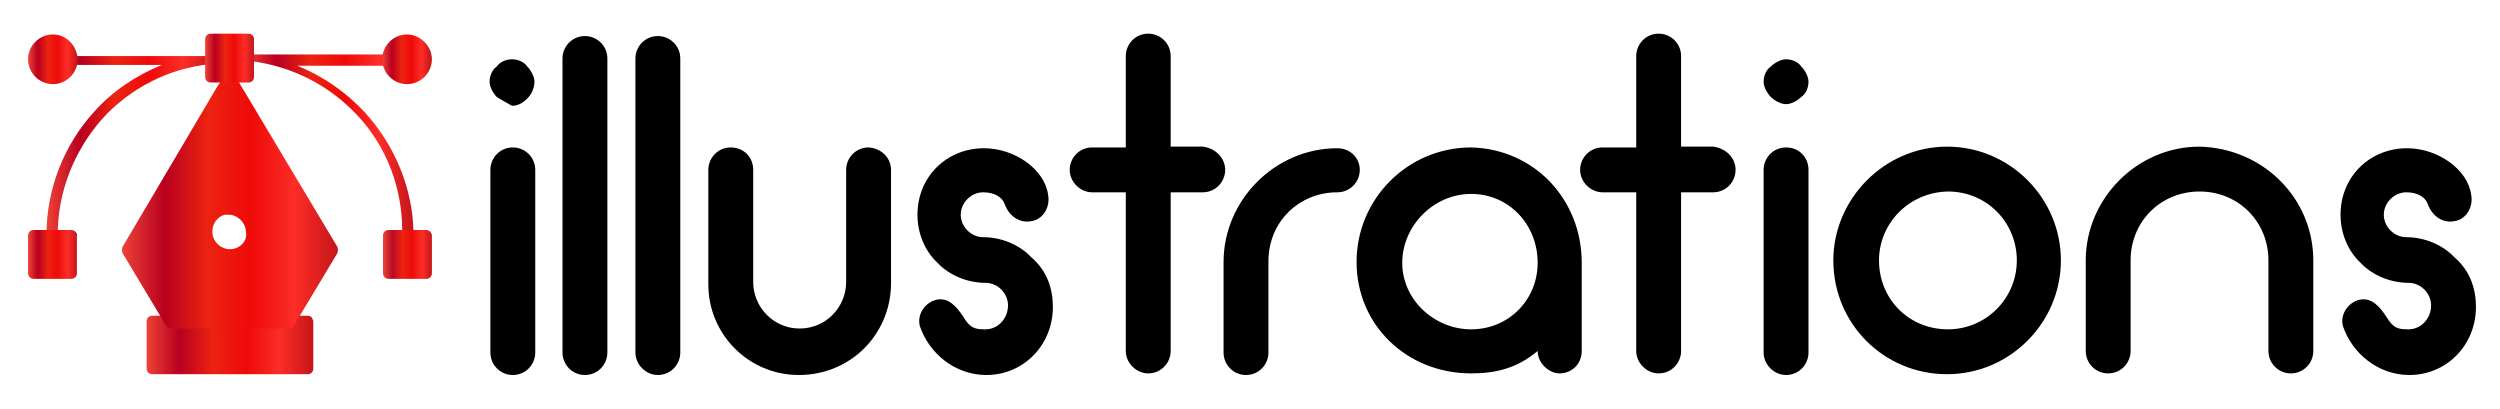
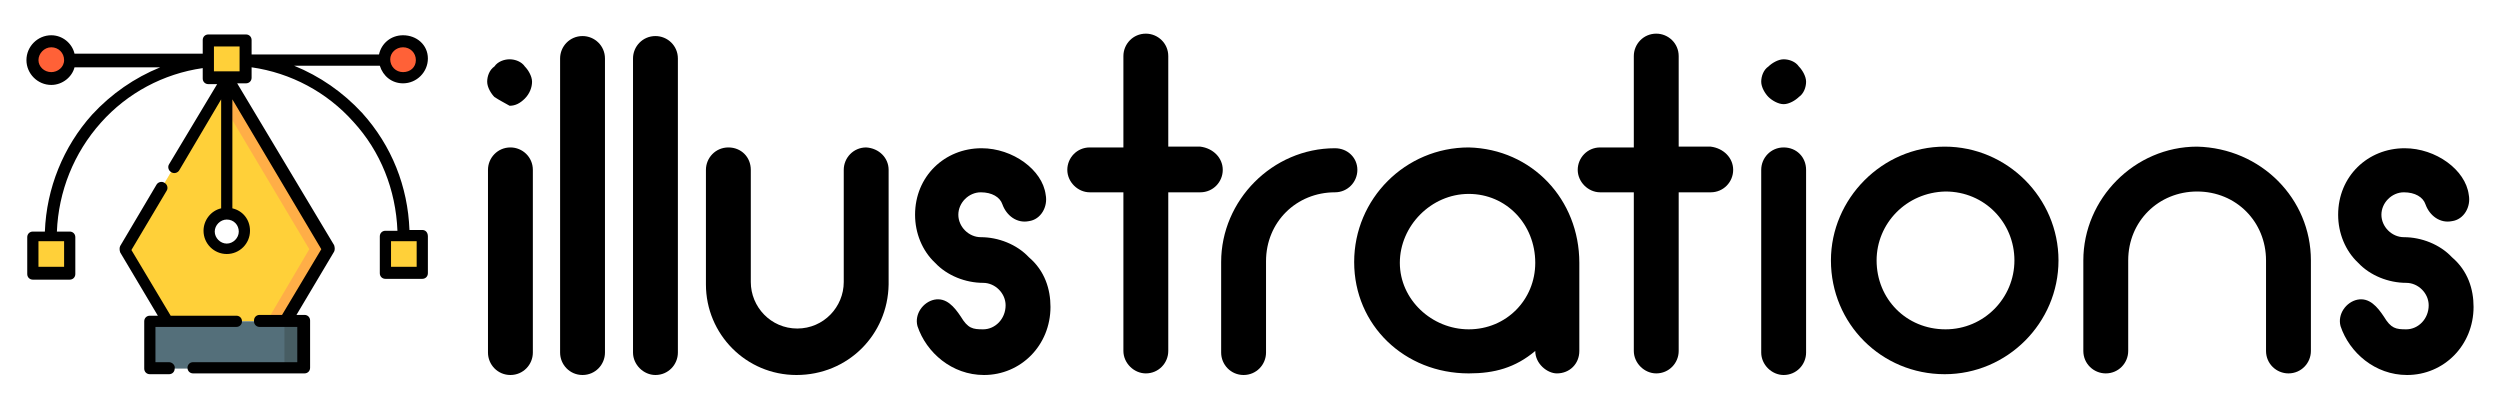
- <svg xmlns="http://www.w3.org/2000/svg" width="312" height="51" version="1.1" id="Layer_1" x="0px" y="0px" viewBox="0 0 312 51" style="enable-background:new 0 0 312 51;" xml:space="preserve">
-   <style type="text/css">
- 	.st0{fill:url(#SVGID_1_);}
- 	.st1{fill:url(#SVGID_2_);}
- 	.st2{fill:url(#SVGID_3_);}
- 	.st3{fill:url(#SVGID_4_);}
- 	.st4{fill:url(#SVGID_5_);}
- 	.st5{fill:url(#SVGID_6_);}
- 	.st6{fill:url(#SVGID_7_);}
- 	.st7{fill:url(#SVGID_8_);}
- 	.st8{fill:url(#SVGID_9_);}
- 	</style>
-   <path id="svg_1" d="M62,12.1c-0.4-0.4-0.9-1.2-0.9-1.9s0.3-1.5,0.9-1.9c0.4-0.6,1.2-0.9,1.9-0.9c0.7,0,1.5,0.3,1.9,0.9  c0.4,0.4,0.9,1.2,0.9,1.9s-0.3,1.5-0.9,2.1s-1.2,0.9-1.9,0.9C63.2,12.8,62.6,12.5,62,12.1z M61.2,44V21.2c0-1.5,1.2-2.8,2.8-2.8  c1.5,0,2.8,1.2,2.8,2.8V44c0,1.5-1.2,2.8-2.8,2.8C62.4,46.8,61.2,45.5,61.2,44z" />
-   <path id="svg_2" d="M70.2,44V7.3c0-1.5,1.2-2.8,2.8-2.8c1.5,0,2.8,1.2,2.8,2.8V44c0,1.5-1.2,2.8-2.8,2.8  C71.4,46.8,70.2,45.5,70.2,44z" />
-   <path id="svg_3" d="M79.3,44V7.3c0-1.5,1.2-2.8,2.8-2.8c1.5,0,2.8,1.2,2.8,2.8V44c0,1.5-1.2,2.8-2.8,2.8  C80.6,46.8,79.3,45.5,79.3,44z" />
-   <path id="svg_4" d="M111.2,21.2v14.2v0.1c-0.1,6.3-5.1,11.3-11.5,11.3c-6.3,0-11.3-5.1-11.3-11.3v-0.1V21.2c0-1.5,1.2-2.8,2.8-2.8  s2.8,1.2,2.8,2.8v14c0,3.1,2.5,5.8,5.8,5.8c3.3,0,5.8-2.7,5.8-5.8v-14c0-1.5,1.2-2.8,2.8-2.8C110,18.5,111.2,19.7,111.2,21.2  L111.2,21.2z" />
-   <path id="svg_5" d="M131.4,38.3c0,4.8-3.7,8.5-8.3,8.5c-4,0-7.2-2.8-8.3-6.1c-0.4-1.5,0.7-3,2.1-3.3c1.5-0.3,2.5,0.9,3.3,2.1  c0.9,1.5,1.5,1.6,2.8,1.6c1.5,0,2.8-1.3,2.8-3c0-1.5-1.3-2.8-2.8-2.8c-2.2,0-4.5-0.9-6-2.5c-1.6-1.5-2.5-3.7-2.5-6  c0-4.8,3.7-8.3,8.3-8.3c3.9,0,7.6,2.7,8,5.8c0.3,1.5-0.6,3.1-2.1,3.3c-1.5,0.3-2.8-0.7-3.3-2.1c-0.3-0.9-1.3-1.5-2.7-1.5  c-1.5,0-2.8,1.3-2.8,2.8c0,1.5,1.3,2.8,2.8,2.8c2.2,0,4.5,0.9,6,2.5C130.7,33.8,131.4,36.1,131.4,38.3L131.4,38.3L131.4,38.3z" />
-   <path id="svg_6" d="M152.9,21.2c0,1.5-1.2,2.8-2.8,2.8h-4v19.8c0,1.5-1.2,2.8-2.8,2.8c-1.5,0-2.8-1.3-2.8-2.8V24h-4.2  c-1.5,0-2.8-1.3-2.8-2.8c0-1.5,1.2-2.8,2.8-2.8h4.2V7c0-1.5,1.2-2.8,2.8-2.8c1.5,0,2.8,1.2,2.8,2.8v11.3h4  C151.7,18.5,152.9,19.7,152.9,21.2z" />
-   <path id="svg_7" d="M169.7,21.2c0,1.5-1.2,2.8-2.8,2.8c-4.8,0-8.6,3.7-8.6,8.6V44c0,1.5-1.2,2.8-2.8,2.8s-2.8-1.3-2.8-2.8V32.7  c0-7.7,6.4-14.2,14.2-14.2C168.5,18.5,169.7,19.7,169.7,21.2L169.7,21.2L169.7,21.2z" />
-   <path id="svg_8" d="M197.4,32.8v11c0,1.6-1.2,2.8-2.8,2.8c-1.2,0-2.7-1.2-2.7-2.8c-2.5,2.1-5.1,2.8-8.3,2.8c-8,0-14.3-6-14.3-13.9  s6.4-14.3,14.3-14.3C191.5,18.6,197.4,24.9,197.4,32.8C197.4,32.8,197.4,32.8,197.4,32.8z M191.9,32.8c0-4.8-3.6-8.6-8.3-8.6  s-8.6,4-8.6,8.6s4,8.3,8.6,8.3C188.3,41.1,191.9,37.4,191.9,32.8z" />
-   <path id="svg_9" d="M216.6,21.2c0,1.5-1.2,2.8-2.8,2.8h-4v19.8c0,1.5-1.2,2.8-2.8,2.8c-1.5,0-2.8-1.3-2.8-2.8V24h-4.2  c-1.5,0-2.8-1.3-2.8-2.8c0-1.5,1.2-2.8,2.8-2.8h4.2V7c0-1.5,1.2-2.8,2.8-2.8c1.5,0,2.8,1.2,2.8,2.8v11.3h4  C215.4,18.5,216.6,19.7,216.6,21.2z" />
-   <path id="svg_10" d="M221,12.1c-0.4-0.4-0.9-1.2-0.9-1.9s0.3-1.5,0.9-1.9c0.4-0.4,1.2-0.9,1.9-0.9s1.5,0.3,1.9,0.9  c0.4,0.4,0.9,1.2,0.9,1.9s-0.3,1.5-0.9,1.9c-0.4,0.4-1.2,0.9-1.9,0.9S221.4,12.5,221,12.1z M220.1,44V21.2c0-1.5,1.2-2.8,2.8-2.8  s2.8,1.2,2.8,2.8V44c0,1.5-1.2,2.8-2.8,2.8C221.4,46.8,220.1,45.5,220.1,44z" />
-   <path id="svg_11" d="M228.8,32.5c0-7.7,6.4-14.2,14.2-14.2s14.2,6.4,14.2,14.2s-6.4,14.2-14.2,14.2  C235.1,46.7,228.8,40.4,228.8,32.5z M234.5,32.5c0,4.8,3.7,8.6,8.6,8.6c4.8,0,8.6-3.9,8.6-8.6s-3.7-8.6-8.6-8.6  C238.2,24,234.5,27.9,234.5,32.5z" />
-   <path id="svg_12" d="M288.7,32.5v11.3c0,1.5-1.2,2.8-2.8,2.8c-1.5,0-2.8-1.2-2.8-2.8V32.5c0-4.8-3.7-8.6-8.6-8.6  c-4.8,0-8.6,3.7-8.6,8.6v11.3c0,1.5-1.2,2.8-2.8,2.8c-1.5,0-2.8-1.2-2.8-2.8V32.5c0-7.7,6.4-14.2,14.2-14.2  C282.5,18.5,288.7,24.8,288.7,32.5L288.7,32.5z" />
-   <path id="svg_13" d="M309,38.3c0,4.8-3.7,8.5-8.3,8.5c-4,0-7.2-2.8-8.3-6.1c-0.4-1.5,0.7-3,2.1-3.3c1.5-0.3,2.5,0.9,3.3,2.1  c0.9,1.5,1.5,1.6,2.8,1.6c1.5,0,2.8-1.3,2.8-3c0-1.5-1.3-2.8-2.8-2.8c-2.2,0-4.5-0.9-6-2.5c-1.6-1.5-2.5-3.7-2.5-6  c0-4.8,3.7-8.3,8.3-8.3c3.9,0,7.6,2.7,8,5.8c0.3,1.5-0.6,3.1-2.1,3.3c-1.5,0.3-2.8-0.7-3.3-2.1c-0.3-0.9-1.3-1.5-2.7-1.5  c-1.5,0-2.8,1.3-2.8,2.8c0,1.5,1.3,2.8,2.8,2.8c2.2,0,4.5,0.9,6,2.5C308.3,33.8,309,36.1,309,38.3L309,38.3L309,38.3z" />
-   <linearGradient id="SVGID_1_" gradientUnits="userSpaceOnUse" x1="30.289" y1="18.449" x2="51.549" y2="18.449">
-     <stop offset="0" style="stop-color:#EE4337" />
-     <stop offset="0.2" style="stop-color:#B8001F" />
-     <stop offset="0.4" style="stop-color:#EC2311" />
-     <stop offset="0.6" style="stop-color:#EE0A09" />
-     <stop offset="0.8" style="stop-color:#FC2D27" />
-     <stop offset="1" style="stop-color:#C5151A" />
-   </linearGradient>
-   <path class="st0" d="M45.6,14.1c-2.4-2.6-5.3-4.6-8.5-5.9h11.3c0.4,0,0.7-0.3,0.7-0.7c0-0.4-0.3-0.7-0.7-0.7H31c-0.1,0-0.1,0-0.2,0  h0c0,0,0,0-0.1,0s0,0,0,0c0,0,0,0,0,0c0,0,0,0,0,0c0,0,0,0,0,0c0,0,0,0,0,0c0,0,0,0,0,0c0,0,0,0,0,0c0,0,0,0,0,0c0,0,0,0,0,0  c0,0,0,0,0,0c0,0,0,0,0,0c0,0,0,0,0,0c0,0,0,0,0,0c0,0,0,0,0,0c0,0,0,0,0,0c0,0,0,0,0,0c0,0,0,0,0,0c0,0,0,0,0,0c0,0,0,0,0,0  c0,0,0,0,0,0c0,0,0,0,0,0c0,0,0,0,0,0c0,0,0,0,0,0.1c0,0,0,0,0,0l0,0c0,0,0,0,0,0c0,0,0,0,0,0l0,0l0,0c0,0,0,0,0,0.1c0,0,0,0,0,0  c0,0,0,0,0,0.1c0,0,0,0,0,0c0,0,0,0,0,0c0,0,0,0,0,0.1c0,0,0,0,0,0c0,0,0,0,0,0.1v0c0,0,0,0,0,0.1c0,0,0,0,0,0c0,0,0,0,0,0.1  c0,0,0,0,0,0c0,0,0,0,0,0c0,0,0,0,0,0c0,0,0,0,0,0l0,0c0,0,0,0,0,0l0,0c0,0,0,0,0.1,0c0,0,0,0,0,0c0.1,0,0.2,0.1,0.3,0.1  c5.2,0.6,10,3,13.6,6.9c3.6,3.9,5.5,9,5.5,14.4c0,0.4,0.3,0.7,0.7,0.7c0.4,0,0.7-0.3,0.7-0.7C51.5,23.7,49.4,18.3,45.6,14.1z" />
-   <linearGradient id="SVGID_2_" gradientUnits="userSpaceOnUse" x1="5.805" y1="18.417" x2="27.088" y2="18.417">
-     <stop offset="0" style="stop-color:#EE4337" />
-     <stop offset="0.2" style="stop-color:#B8001F" />
-     <stop offset="0.4" style="stop-color:#EC2311" />
-     <stop offset="0.6" style="stop-color:#EE0A09" />
-     <stop offset="0.8" style="stop-color:#FC2D27" />
-     <stop offset="1" style="stop-color:#C5151A" />
-   </linearGradient>
-   <path class="st1" d="M26.9,7.9C26.9,7.9,26.9,7.9,26.9,7.9C27,7.8,27,7.8,26.9,7.9C27,7.8,27,7.8,27,7.8c0,0,0,0,0,0c0,0,0,0,0-0.1  c0,0,0,0,0,0c0,0,0,0,0,0c0,0,0,0,0,0c0,0,0,0,0,0c0,0,0,0,0-0.1c0,0,0,0,0,0c0,0,0-0.1,0-0.1v0l0,0c0,0,0,0,0,0c0,0,0,0,0,0  c0,0,0,0,0-0.1c0,0,0,0,0,0c0,0,0,0,0-0.1l0,0c0-0.1-0.1-0.2-0.2-0.3l0,0c0,0,0,0-0.1,0c0,0,0,0,0,0c0,0,0,0,0,0l0,0c0,0,0,0-0.1,0  c0,0,0,0,0,0c0,0,0,0-0.1,0h0c-0.1,0-0.2,0-0.2,0H8.9C8.5,6.7,8.2,7,8.2,7.4c0,0.4,0.3,0.7,0.7,0.7h11.3c-3.2,1.3-6.2,3.3-8.5,5.9  c-3.8,4.2-5.9,9.7-5.9,15.3c0,0.4,0.3,0.7,0.7,0.7s0.7-0.3,0.7-0.7c0-5.3,2-10.4,5.5-14.4c3.5-3.9,8.4-6.4,13.6-6.9  c0.1,0,0.2,0,0.3-0.1c0,0,0,0,0,0c0,0,0,0,0.1,0l0,0c0,0,0,0,0,0l0,0C26.8,7.9,26.8,7.9,26.9,7.9L26.9,7.9  C26.9,7.9,26.9,7.9,26.9,7.9C26.9,7.9,26.9,7.9,26.9,7.9z" />
-   <linearGradient id="SVGID_3_" gradientUnits="userSpaceOnUse" x1="3.513" y1="7.365" x2="9.655" y2="7.365">
-     <stop offset="0" style="stop-color:#EE4337" />
-     <stop offset="0.2" style="stop-color:#B8001F" />
-     <stop offset="0.4" style="stop-color:#EC2311" />
-     <stop offset="0.6" style="stop-color:#EE0A09" />
-     <stop offset="0.8" style="stop-color:#FC2D27" />
-     <stop offset="1" style="stop-color:#C5151A" />
-   </linearGradient>
-   <path class="st2" d="M6.6,4.3c-1.7,0-3.1,1.4-3.1,3.1c0,1.7,1.4,3.1,3.1,3.1s3.1-1.4,3.1-3.1C9.6,5.7,8.3,4.3,6.6,4.3z" />
-   <linearGradient id="SVGID_4_" gradientUnits="userSpaceOnUse" x1="47.689" y1="7.365" x2="53.831" y2="7.365">
-     <stop offset="0" style="stop-color:#EE4337" />
-     <stop offset="0.2" style="stop-color:#B8001F" />
-     <stop offset="0.4" style="stop-color:#EC2311" />
-     <stop offset="0.6" style="stop-color:#EE0A09" />
-     <stop offset="0.8" style="stop-color:#FC2D27" />
-     <stop offset="1" style="stop-color:#C5151A" />
-   </linearGradient>
-   <path class="st3" d="M50.8,4.3c-1.7,0-3.1,1.4-3.1,3.1s1.4,3.1,3.1,3.1c1.7,0,3.1-1.4,3.1-3.1S52.4,4.3,50.8,4.3z" />
-   <linearGradient id="SVGID_5_" gradientUnits="userSpaceOnUse" x1="3.513" y1="31.788" x2="9.645" y2="31.788">
-     <stop offset="0" style="stop-color:#EE4337" />
-     <stop offset="0.2" style="stop-color:#B8001F" />
-     <stop offset="0.4" style="stop-color:#EC2311" />
-     <stop offset="0.6" style="stop-color:#EE0A09" />
-     <stop offset="0.8" style="stop-color:#FC2D27" />
-     <stop offset="1" style="stop-color:#C5151A" />
-   </linearGradient>
-   <path class="st4" d="M8.9,28.7H4.2c-0.4,0-0.7,0.3-0.7,0.7v4.7c0,0.4,0.3,0.7,0.7,0.7h4.7c0.4,0,0.7-0.3,0.7-0.7v-4.7  C9.7,29.1,9.3,28.7,8.9,28.7z" />
-   <linearGradient id="SVGID_6_" gradientUnits="userSpaceOnUse" x1="47.775" y1="31.788" x2="53.907" y2="31.788">
-     <stop offset="0" style="stop-color:#EE4437" />
-     <stop offset="0.2" style="stop-color:#B80B26" />
-     <stop offset="0.4" style="stop-color:#EC2411" />
-     <stop offset="0.6" style="stop-color:#EE0B09" />
-     <stop offset="0.8" style="stop-color:#FC2E27" />
-     <stop offset="1" style="stop-color:#C51518" />
-   </linearGradient>
-   <path class="st5" d="M53.2,28.7h-4.7c-0.4,0-0.7,0.3-0.7,0.7v4.7c0,0.4,0.3,0.7,0.7,0.7h4.7c0.4,0,0.7-0.3,0.7-0.7v-4.7  C53.9,29.1,53.6,28.7,53.2,28.7z" />
-   <linearGradient id="SVGID_7_" gradientUnits="userSpaceOnUse" x1="18.252" y1="43.111" x2="39.081" y2="43.111">
-     <stop offset="0" style="stop-color:#EE4337" />
-     <stop offset="0.2" style="stop-color:#B8001F" />
-     <stop offset="0.4" style="stop-color:#EC2311" />
-     <stop offset="0.6" style="stop-color:#EE0A09" />
-     <stop offset="0.8" style="stop-color:#FC2D27" />
-     <stop offset="1" style="stop-color:#C5151A" />
-   </linearGradient>
-   <path class="st6" d="M38.9,39.6c-0.1-0.1-0.3-0.2-0.5-0.2h-2.5H19c-0.4,0-0.7,0.3-0.7,0.7v5.9c0,0.4,0.3,0.7,0.7,0.7h16.9v0h2.5  c0.4,0,0.7-0.3,0.7-0.7v-5.9C39.1,40,39,39.8,38.9,39.6z" />
-   <linearGradient id="SVGID_8_" gradientUnits="userSpaceOnUse" x1="15.152" y1="24.927" x2="42.181" y2="24.927">
-     <stop offset="0" style="stop-color:#EE4337" />
-     <stop offset="0.2" style="stop-color:#B8001F" />
-     <stop offset="0.4" style="stop-color:#EC2311" />
-     <stop offset="0.6" style="stop-color:#EE0A09" />
-     <stop offset="0.8" style="stop-color:#FC2D27" />
-     <stop offset="1" style="stop-color:#C5151A" />
-   </linearGradient>
-   <path class="st7" d="M42.1,30.8L29.3,9.4c0,0,0,0,0,0c0,0,0,0,0,0c0,0,0,0,0,0c0,0,0,0,0-0.1c0,0,0,0,0,0c0,0,0,0-0.1-0.1l0,0  c0,0,0,0-0.1,0c0,0,0,0,0,0c0,0,0,0,0,0c0,0,0,0,0,0l0,0C29,9,29,9,29,9c0,0,0,0,0,0c0,0-0.1,0-0.1,0c0,0,0,0,0,0c0,0,0,0,0,0  c0,0,0,0-0.1,0c0,0,0,0,0,0c0,0-0.1,0-0.1,0c0,0,0,0,0,0c0,0,0,0,0,0c0,0,0,0,0,0c0,0,0,0,0,0c0,0,0,0,0,0c0,0,0,0-0.1,0  c0,0,0,0,0,0c0,0,0,0,0,0c0,0,0,0,0,0c0,0,0,0,0,0c0,0,0,0,0,0c0,0,0,0,0,0c0,0-0.1,0-0.1,0c0,0,0,0,0,0c0,0,0,0-0.1,0  c-0.1,0-0.1,0.1-0.2,0.1c0,0,0,0,0,0l0,0c-0.1,0-0.1,0.1-0.1,0.2L27,11l0,0L15.3,30.8c-0.1,0.2-0.1,0.5,0,0.8l5.4,9  c0.1,0.2,0.4,0.4,0.6,0.4h11.9l0,0h2.9c0,0,0,0,0,0h0c0.3,0,0.5-0.1,0.6-0.4l5.4-9C42.2,31.3,42.2,31,42.1,30.8z M28.7,31.1  c-1.2,0-2.2-1-2.2-2.2c0-1,0.6-1.8,1.5-2.1c0,0,0.1,0,0.1,0c0,0,0,0,0,0c0,0,0.1,0,0.1,0c0,0,0,0,0,0c0,0,0.1,0,0.1,0  c0,0,0.1,0,0.1,0c0,0,0,0,0.1,0c0.1,0,0.1,0,0.2,0c0,0,0,0,0,0c1.1,0.1,2,1.1,2,2.2C30.9,30.1,29.9,31.1,28.7,31.1z" />
-   <linearGradient id="SVGID_9_" gradientUnits="userSpaceOnUse" x1="25.606" y1="7.262" x2="31.738" y2="7.262">
-     <stop offset="0" style="stop-color:#EE4337" />
-     <stop offset="0.2" style="stop-color:#B8001F" />
-     <stop offset="0.4" style="stop-color:#EC2311" />
-     <stop offset="0.6" style="stop-color:#EE0A09" />
-     <stop offset="0.8" style="stop-color:#FC2D27" />
-     <stop offset="1" style="stop-color:#C5151A" />
-   </linearGradient>
-   <path class="st8" d="M31,4.2h-4.7c-0.4,0-0.7,0.3-0.7,0.7v4.7c0,0.4,0.3,0.7,0.7,0.7H31c0.4,0,0.7-0.3,0.7-0.7V4.9  C31.7,4.5,31.4,4.2,31,4.2z" />
+ <svg xmlns="http://www.w3.org/2000/svg" width="312" height="51" xml:space="preserve" version="1.1">
+   <g>
+     <g id="svg_14">
+       <g id="svg_15">
+         <path d="m61.7,12.1c-0.4,-0.4 -0.9,-1.2 -0.9,-1.9c0,-0.7 0.3,-1.5 0.9,-1.9c0.4,-0.6 1.2,-0.9 1.9,-0.9s1.5,0.3 1.9,0.9c0.4,0.4 0.9,1.2 0.9,1.9c0,0.7 -0.3,1.5 -0.9,2.1s-1.2,0.9 -1.9,0.9c-0.7,-0.4 -1.3,-0.7 -1.9,-1.1zm-0.8,31.9l0,-22.8c0,-1.5 1.2,-2.8 2.8,-2.8c1.5,0 2.8,1.2 2.8,2.8l0,22.8c0,1.5 -1.2,2.8 -2.8,2.8c-1.6,0 -2.8,-1.3 -2.8,-2.8z" id="svg_1" />
+         <path d="m69.9,44l0,-36.7c0,-1.5 1.2,-2.8 2.8,-2.8c1.5,0 2.8,1.2 2.8,2.8l0,36.7c0,1.5 -1.2,2.8 -2.8,2.8c-1.6,0 -2.8,-1.3 -2.8,-2.8z" id="svg_2" />
+         <path d="m79,44l0,-36.7c0,-1.5 1.2,-2.8 2.8,-2.8c1.5,0 2.8,1.2 2.8,2.8l0,36.7c0,1.5 -1.2,2.8 -2.8,2.8c-1.5,0 -2.8,-1.3 -2.8,-2.8z" id="svg_3" />
+         <path d="m110.9,21.2l0,14.2l0,0.1c-0.1,6.3 -5.1,11.3 -11.5,11.3c-6.3,0 -11.3,-5.1 -11.3,-11.3l0,-0.1l0,-14.2c0,-1.5 1.2,-2.8 2.8,-2.8s2.8,1.2 2.8,2.8l0,14c0,3.1 2.5,5.8 5.8,5.8s5.8,-2.7 5.8,-5.8l0,-14c0,-1.5 1.2,-2.8 2.8,-2.8c1.6,0.1 2.8,1.3 2.8,2.8l0,0z" id="svg_4" />
+         <path d="m131.1,38.3c0,4.8 -3.7,8.5 -8.3,8.5c-4,0 -7.2,-2.8 -8.3,-6.1c-0.4,-1.5 0.7,-3 2.1,-3.3c1.5,-0.3 2.5,0.9 3.3,2.1c0.9,1.5 1.5,1.6 2.8,1.6c1.5,0 2.8,-1.3 2.8,-3c0,-1.5 -1.3,-2.8 -2.8,-2.8c-2.2,0 -4.5,-0.9 -6,-2.5c-1.6,-1.5 -2.5,-3.7 -2.5,-6c0,-4.8 3.7,-8.3 8.3,-8.3c3.9,0 7.6,2.7 8,5.8c0.3,1.5 -0.6,3.1 -2.1,3.3c-1.5,0.3 -2.8,-0.7 -3.3,-2.1c-0.3,-0.9 -1.3,-1.5 -2.7,-1.5c-1.5,0 -2.8,1.3 -2.8,2.8s1.3,2.8 2.8,2.8c2.2,0 4.5,0.9 6,2.5c2,1.7 2.7,4 2.7,6.2l0,0l0,0z" id="svg_5" />
+         <path d="m152.6,21.2c0,1.5 -1.2,2.8 -2.8,2.8l-4,0l0,19.8c0,1.5 -1.2,2.8 -2.8,2.8c-1.5,0 -2.8,-1.3 -2.8,-2.8l0,-19.8l-4.2,0c-1.5,0 -2.8,-1.3 -2.8,-2.8s1.2,-2.8 2.8,-2.8l4.2,0l0,-11.4c0,-1.5 1.2,-2.8 2.8,-2.8c1.5,0 2.8,1.2 2.8,2.8l0,11.3l4,0c1.6,0.2 2.8,1.4 2.8,2.9z" id="svg_6" />
+         <path d="m169.4,21.2c0,1.5 -1.2,2.8 -2.8,2.8c-4.8,0 -8.6,3.7 -8.6,8.6l0,11.4c0,1.5 -1.2,2.8 -2.8,2.8s-2.8,-1.3 -2.8,-2.8l0,-11.3c0,-7.7 6.4,-14.2 14.2,-14.2c1.6,0 2.8,1.2 2.8,2.7l0,0l0,0z" id="svg_7" />
+         <path d="m197.1,32.8l0,11c0,1.6 -1.2,2.8 -2.8,2.8c-1.2,0 -2.7,-1.2 -2.7,-2.8c-2.5,2.1 -5.1,2.8 -8.3,2.8c-8,0 -14.3,-6 -14.3,-13.9s6.4,-14.3 14.3,-14.3c7.9,0.2 13.8,6.5 13.8,14.4l0,0zm-5.5,0c0,-4.8 -3.6,-8.6 -8.3,-8.6s-8.6,4 -8.6,8.6s4,8.3 8.6,8.3c4.7,0 8.3,-3.7 8.3,-8.3z" id="svg_8" />
+         <path d="m216.3,21.2c0,1.5 -1.2,2.8 -2.8,2.8l-4,0l0,19.8c0,1.5 -1.2,2.8 -2.8,2.8c-1.5,0 -2.8,-1.3 -2.8,-2.8l0,-19.8l-4.2,0c-1.5,0 -2.8,-1.3 -2.8,-2.8s1.2,-2.8 2.8,-2.8l4.2,0l0,-11.4c0,-1.5 1.2,-2.8 2.8,-2.8c1.5,0 2.8,1.2 2.8,2.8l0,11.3l4,0c1.6,0.2 2.8,1.4 2.8,2.9z" id="svg_9" />
+         <path d="m220.7,12.1c-0.4,-0.4 -0.9,-1.2 -0.9,-1.9c0,-0.7 0.3,-1.5 0.9,-1.9c0.4,-0.4 1.2,-0.9 1.9,-0.9s1.5,0.3 1.9,0.9c0.4,0.4 0.9,1.2 0.9,1.9c0,0.7 -0.3,1.5 -0.9,1.9c-0.4,0.4 -1.2,0.9 -1.9,0.9s-1.5,-0.5 -1.9,-0.9zm-0.9,31.9l0,-22.8c0,-1.5 1.2,-2.8 2.8,-2.8s2.8,1.2 2.8,2.8l0,22.8c0,1.5 -1.2,2.8 -2.8,2.8c-1.5,0 -2.8,-1.3 -2.8,-2.8z" id="svg_10" />
+         <path d="m228.5,32.5c0,-7.7 6.4,-14.2 14.2,-14.2s14.2,6.4 14.2,14.2s-6.4,14.2 -14.2,14.2c-7.9,0 -14.2,-6.3 -14.2,-14.2zm5.7,0c0,4.8 3.7,8.6 8.6,8.6c4.8,0 8.6,-3.9 8.6,-8.6s-3.7,-8.6 -8.6,-8.6c-4.9,0.1 -8.6,4 -8.6,8.6z" id="svg_11" />
+         <path d="m288.4,32.5l0,11.3c0,1.5 -1.2,2.8 -2.8,2.8c-1.5,0 -2.8,-1.2 -2.8,-2.8l0,-11.3c0,-4.8 -3.7,-8.6 -8.6,-8.6c-4.8,0 -8.6,3.7 -8.6,8.6l0,11.3c0,1.5 -1.2,2.8 -2.8,2.8c-1.5,0 -2.8,-1.2 -2.8,-2.8l0,-11.3c0,-7.7 6.4,-14.2 14.2,-14.2c8,0.2 14.2,6.5 14.2,14.2l0,0z" id="svg_12" />
+         <path d="m308.7,38.3c0,4.8 -3.7,8.5 -8.3,8.5c-4,0 -7.2,-2.8 -8.3,-6.1c-0.4,-1.5 0.7,-3 2.1,-3.3c1.5,-0.3 2.5,0.9 3.3,2.1c0.9,1.5 1.5,1.6 2.8,1.6c1.5,0 2.8,-1.3 2.8,-3c0,-1.5 -1.3,-2.8 -2.8,-2.8c-2.2,0 -4.5,-0.9 -6,-2.5c-1.6,-1.5 -2.5,-3.7 -2.5,-6c0,-4.8 3.7,-8.3 8.3,-8.3c3.9,0 7.6,2.7 8,5.8c0.3,1.5 -0.6,3.1 -2.1,3.3c-1.5,0.3 -2.8,-0.7 -3.3,-2.1c-0.3,-0.9 -1.3,-1.5 -2.7,-1.5c-1.5,0 -2.8,1.3 -2.8,2.8s1.3,2.8 2.8,2.8c2.2,0 4.5,0.9 6,2.5c2,1.7 2.7,4 2.7,6.2l0,0l0,0z" id="svg_13" />
+       </g>
+       <g id="svg_16">
+         <path id="svg_17" fill="#FFD039" d="m28.3,9.8l-12.7,21.3l5.3,9l7.4,0l1.2,0l1.5,0l1.5,0l3.2,0l5.3,-9l-12.7,-21.3zm0,21.3c-1.2,0 -2.2,-1 -2.2,-2.2c0,-1.2 1,-2.2 2.2,-2.2c1.2,0 2.2,1 2.2,2.2c0,1.2 -0.9,2.2 -2.2,2.2z" class="st0" />
+         <g id="svg_18">
+           <circle id="svg_19" fill="#FF6137" r="2.3" cy="7.5" cx="6.4" class="st1" />
+           <circle id="svg_20" fill="#FF6137" r="2.3" cy="7.5" cx="50.3" class="st1" />
+         </g>
+         <g id="svg_21">
+           <rect id="svg_22" fill="#FFD039" height="4.6" width="4.6" class="st0" y="29.4" x="4.1" />
+           <rect id="svg_23" fill="#FFD039" height="4.6" width="4.6" class="st0" y="5" x="26" />
+           <rect id="svg_24" fill="#FFD039" height="4.6" width="4.6" class="st0" y="29.4" x="48.1" />
+         </g>
+         <polygon id="svg_25" fill="#FFAE47" points="28.3,9.8 27.1,11.8 38.6,31.1 33.3,40.1 35.7,40.1 41,31.1   " class="st2" />
+         <rect id="svg_26" fill="#546F7A" height="5.9" width="19.3" class="st3" y="40.1" x="18.7" />
+         <rect id="svg_27" fill="#475D63" height="5.9" width="2.5" class="st4" y="40.1" x="35.5" />
+         <path id="svg_28" d="m21.1,45.2l-1.7,0l0,-4.4l1.5,0c0,0 0,0 0,0l8.6,0c0.4,0 0.7,-0.3 0.7,-0.7l0,0c0,0 0,0 0,0c0,-0.4 -0.3,-0.7 -0.7,-0.7l-8.2,0l-4.9,-8.2l4.4,-7.4c0.2,-0.3 0.1,-0.8 -0.3,-1c-0.3,-0.2 -0.8,-0.1 -1,0.3l-4.5,7.6c-0.1,0.2 -0.1,0.5 0,0.8l4.7,7.9l-1,0c-0.4,0 -0.7,0.3 -0.7,0.7l0,5.9c0,0.4 0.3,0.7 0.7,0.7l2.4,0c0.4,0 0.7,-0.3 0.7,-0.7c0.1,-0.4 -0.3,-0.8 -0.7,-0.8z" />
+         <path id="svg_29" d="m52.7,28.7l-1.6,0c-0.2,-5.4 -2.2,-10.5 -5.9,-14.6c-2.4,-2.6 -5.3,-4.6 -8.5,-5.9l10.7,0c0.4,1.3 1.5,2.2 2.9,2.2c1.7,0 3.1,-1.4 3.1,-3.1s-1.4,-2.9 -3.1,-2.9c-1.5,0 -2.7,1 -3,2.4l-15.9,0l0,-1.8c0,-0.4 -0.3,-0.7 -0.7,-0.7l-4.7,0c-0.4,0 -0.7,0.3 -0.7,0.7l0,1.7l-16,0c-0.3,-1.3 -1.5,-2.3 -2.9,-2.3c-1.7,0 -3.1,1.4 -3.1,3.1c0,1.7 1.4,3.1 3.1,3.1c1.4,0 2.6,-1 2.9,-2.2l10.7,0c-3.2,1.3 -6.1,3.3 -8.5,5.9c-3.6,4 -5.7,9.2 -5.9,14.6l-1.5,0c-0.4,0 -0.7,0.3 -0.7,0.7l0,4.6c0,0.4 0.3,0.7 0.7,0.7l4.6,0c0.4,0 0.7,-0.3 0.7,-0.7l0,-4.6c0,-0.4 -0.3,-0.7 -0.7,-0.7l-1.6,0c0.2,-5 2.1,-9.8 5.5,-13.6c3.3,-3.7 7.8,-6.1 12.7,-6.8l0,1.3c0,0.4 0.3,0.7 0.7,0.7l1.1,0l-6,10c-0.2,0.3 -0.1,0.8 0.3,1c0.3,0.2 0.8,0.1 1,-0.3l5.2,-8.8l0,13.6c-1.3,0.3 -2.2,1.5 -2.2,2.8c0,1.6 1.3,2.9 2.9,2.9c1.6,0 2.9,-1.3 2.9,-2.9c0,-1.4 -0.9,-2.5 -2.2,-2.8l0,-13.6l11.1,18.7l-4.9,8.2l-2.8,0c-0.4,0 -0.7,0.3 -0.7,0.7c0,0 0,0.1 0,0.1c0,0.4 0.3,0.7 0.7,0.7l3.2,0c0,0 0,0 0,0l1.5,0l0,4.4l-13,0c-0.4,0 -0.7,0.3 -0.7,0.7s0.3,0.7 0.7,0.7l13.9,0c0.4,0 0.7,-0.3 0.7,-0.7l0,-5.9c0,-0.4 -0.3,-0.7 -0.7,-0.7l-1,0l4.7,-7.9c0.1,-0.2 0.1,-0.5 0,-0.8l-12.1,-20.2l1.1,0c0.4,0 0.7,-0.3 0.7,-0.7l0,-1.3c4.9,0.7 9.4,3.1 12.7,6.8c3.4,3.7 5.3,8.5 5.5,13.6l-1.5,0c-0.4,0 -0.7,0.3 -0.7,0.7l0,4.6c0,0.4 0.3,0.7 0.7,0.7l4.6,0c0.4,0 0.7,-0.3 0.7,-0.7l0,-4.6c0,-0.5 -0.3,-0.8 -0.7,-0.8zm-44.7,4.6l-3.2,0l0,-3.2l3.2,0l0,3.2zm42.3,-27.4c0.9,0 1.6,0.7 1.6,1.6s-0.7,1.5 -1.6,1.5s-1.6,-0.7 -1.6,-1.6c0,-0.8 0.7,-1.5 1.6,-1.5zm-43.9,3.1c-0.9,0 -1.6,-0.7 -1.6,-1.5s0.7,-1.6 1.6,-1.6s1.6,0.7 1.6,1.6s-0.8,1.5 -1.6,1.5zm23.4,19.9c0,0.8 -0.7,1.5 -1.5,1.5c-0.8,0 -1.5,-0.7 -1.5,-1.5c0,-0.8 0.7,-1.5 1.5,-1.5c0.9,0 1.5,0.7 1.5,1.5zm0.1,-20l-3.2,0l0,-1.4c0,0 0,0 0,0l0,-1.7l3.2,0l0,1.7c0,0 0,0 0,0l0,1.4zm22.1,24.4l-3.2,0l0,-3.2l3.2,0l0,3.2z" />
+       </g>
+     </g>
+   </g>
</svg>
